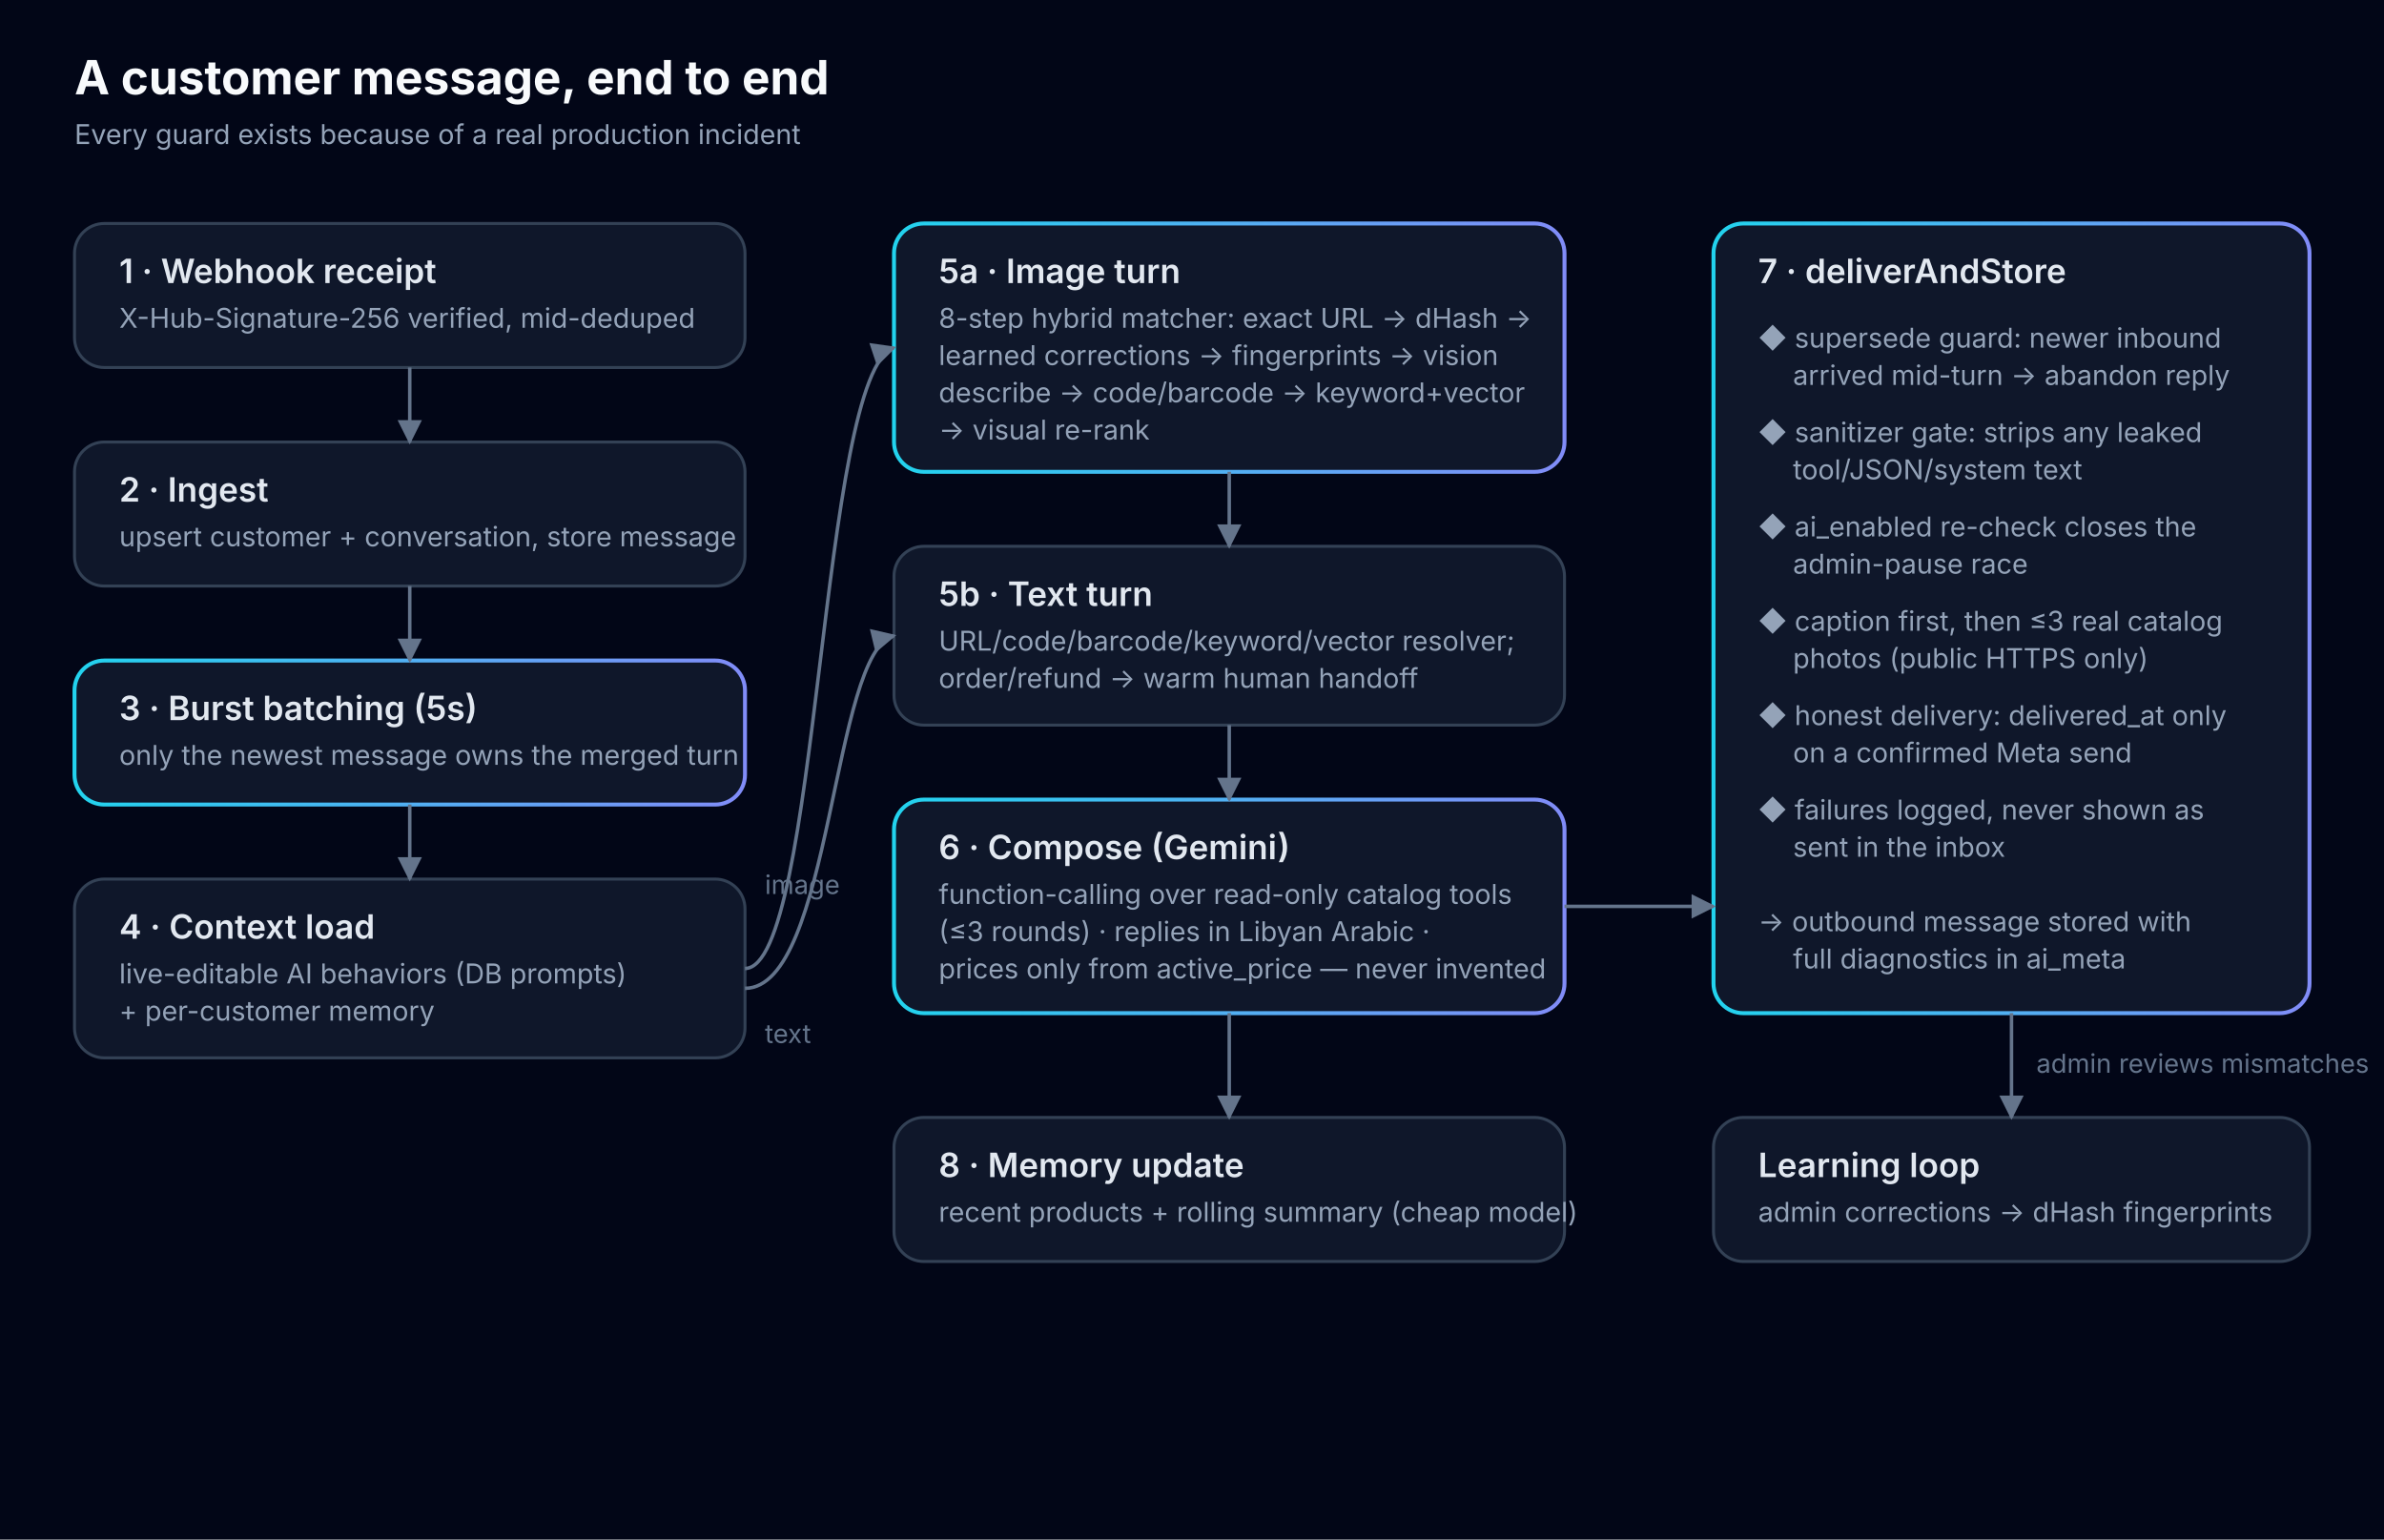
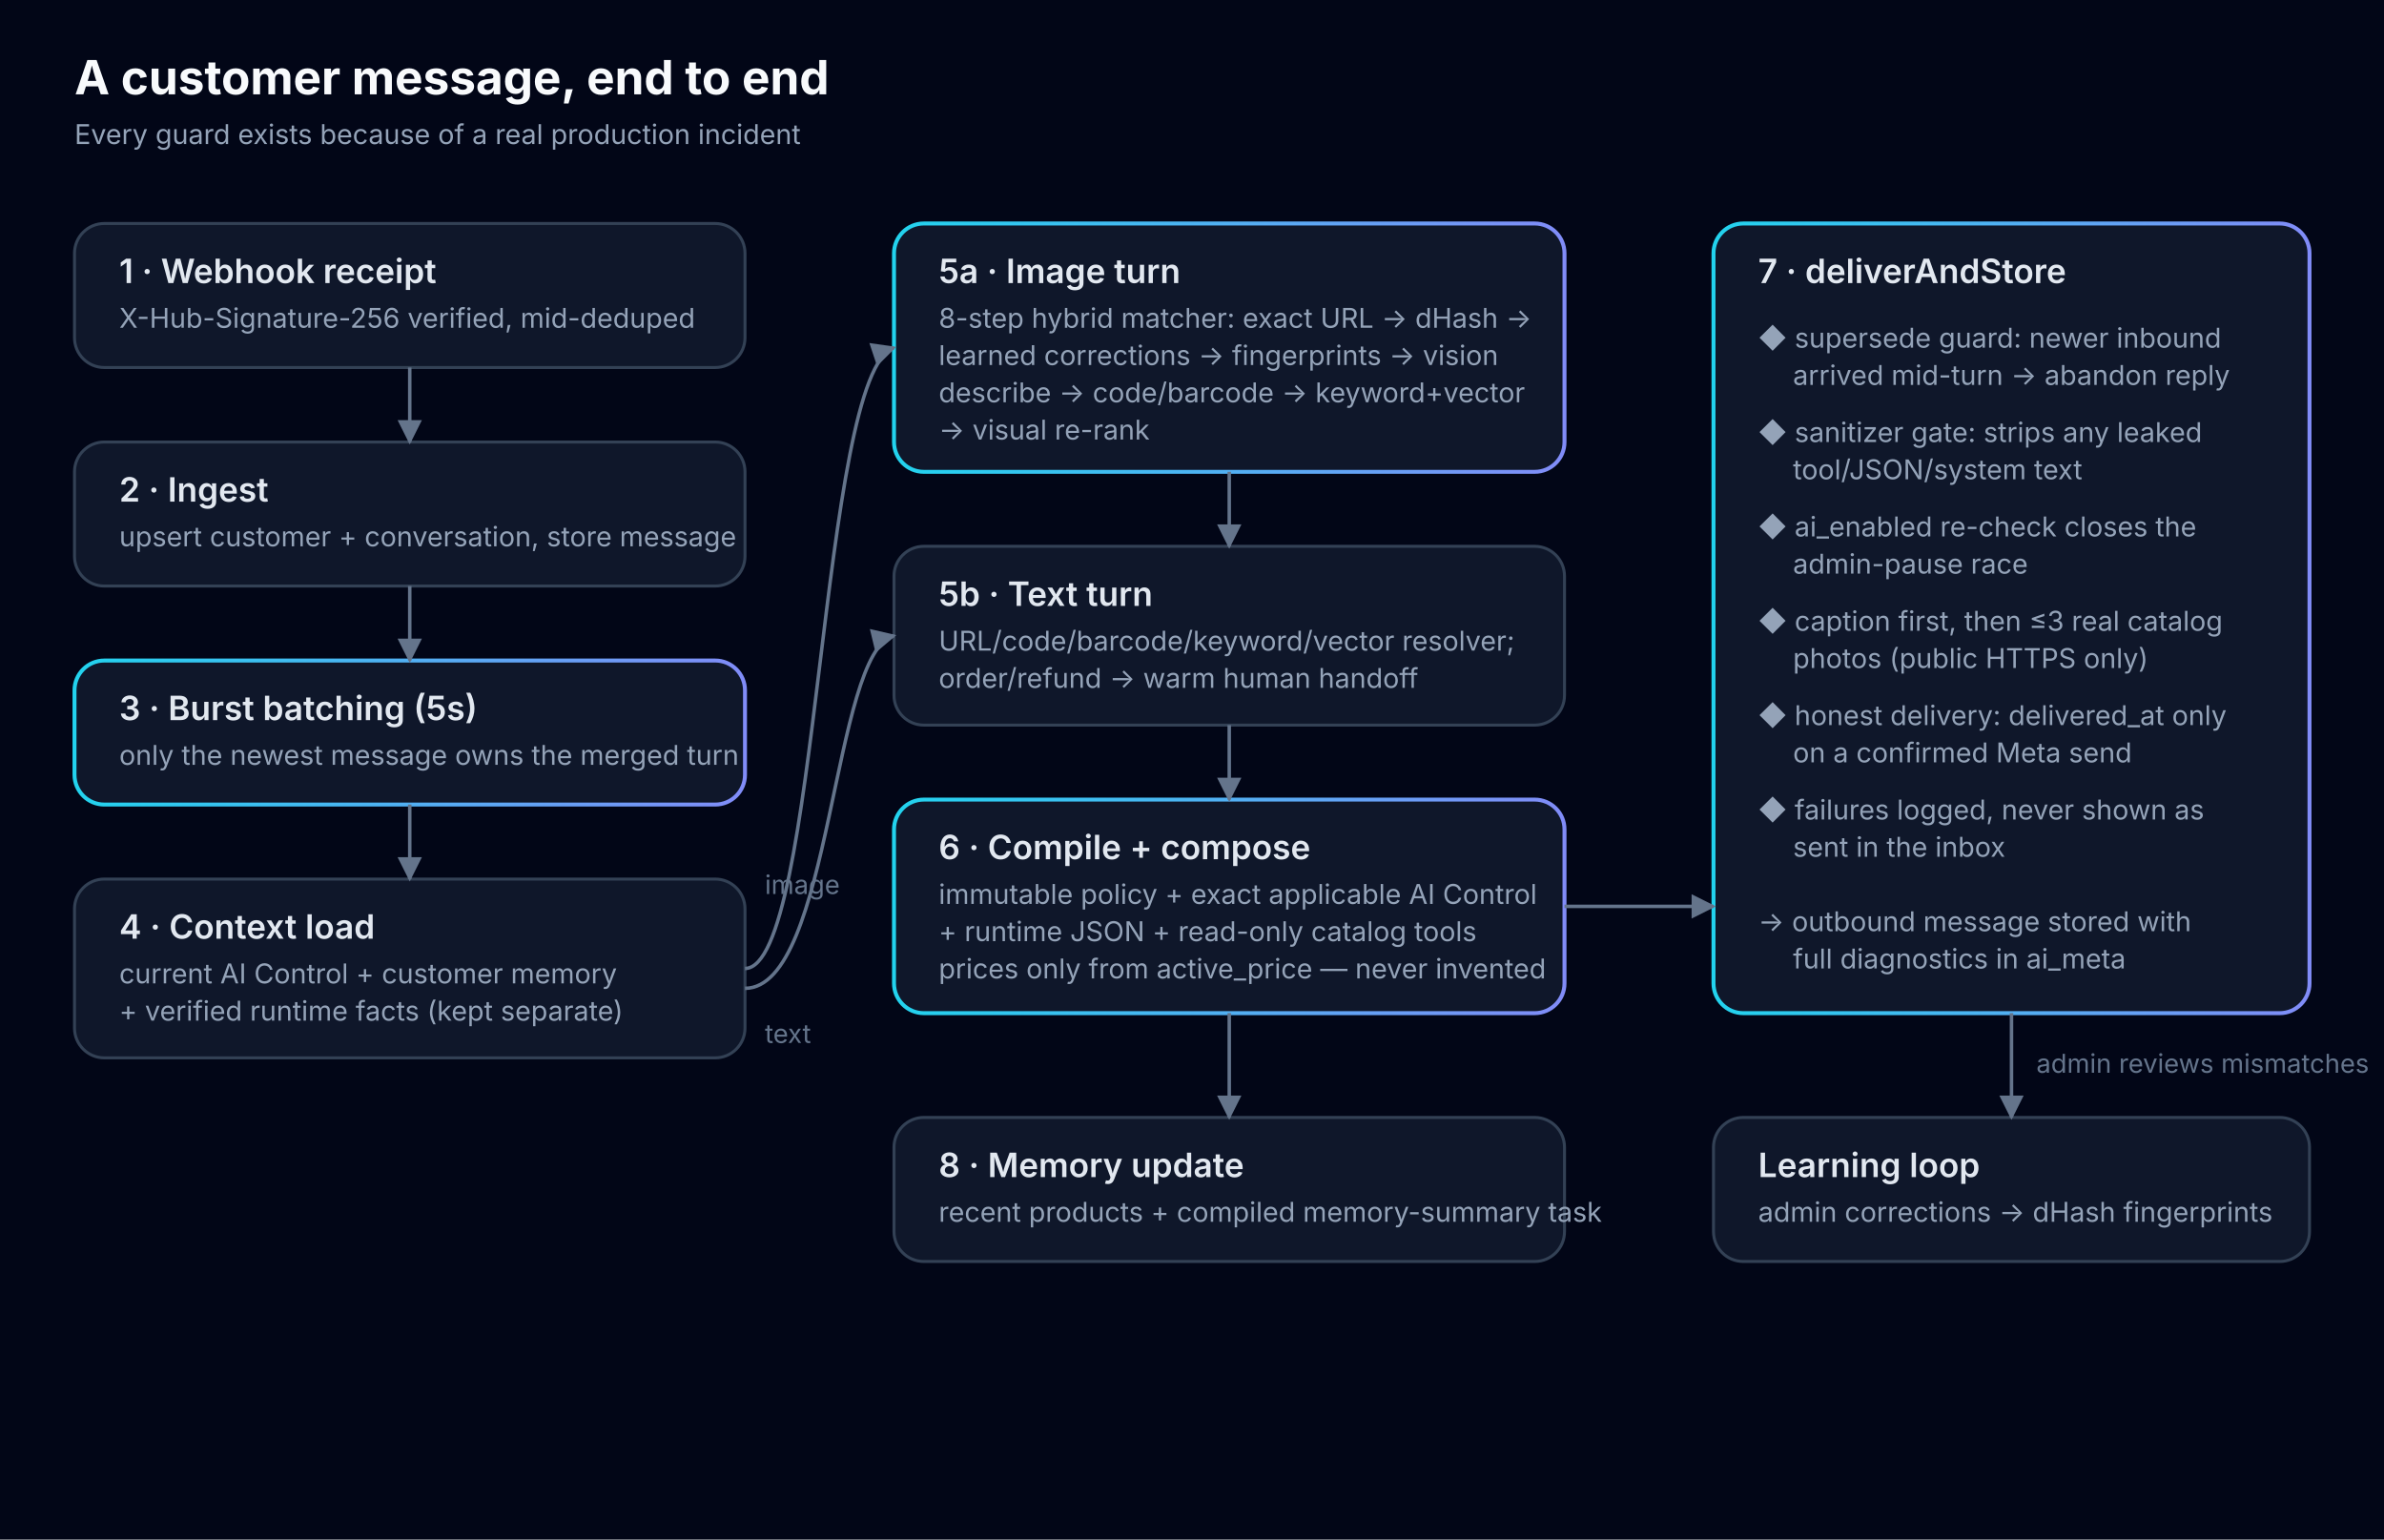
<svg xmlns="http://www.w3.org/2000/svg" viewBox="0 0 960 620" font-family="ui-sans-serif, system-ui, -apple-system, 'Segoe UI', sans-serif">
  <defs>
    <marker id="fa" viewBox="0 0 10 10" refX="9" refY="5" markerWidth="7" markerHeight="7" orient="auto-start-reverse">
      <path d="M0 0 L10 5 L0 10 z" fill="#64748b" />
    </marker>
    <linearGradient id="acc2" x1="0" y1="0" x2="1" y2="0">
      <stop offset="0" stop-color="#22d3ee" />
      <stop offset="1" stop-color="#818cf8" />
    </linearGradient>
  </defs>
  <style>
    .step { fill:#0f172a; stroke:#334155; stroke-width:1.2; }
    .hot { fill:#0f172a; stroke:url(#acc2); stroke-width:1.6; }
    .t { fill:#e2e8f0; font-size:13.5px; font-weight:600; }
    .s { fill:#94a3b8; font-size:11px; }
    .lbl { fill:#64748b; font-size:10.5px; }
    .e { stroke:#64748b; stroke-width:1.4; fill:none; marker-end:url(#fa); }
  </style>
  <rect width="960" height="620" fill="#020617" />
  <text x="30" y="38" fill="#f8fafc" font-size="19" font-weight="700">A customer message, end to end</text>
  <text x="30" y="58" class="s">Every guard exists because of a real production incident</text>
  <rect x="30" y="90" width="270" height="58" rx="12" class="step" />
  <text x="48" y="114" class="t">1 · Webhook receipt</text>
  <text x="48" y="132" class="s">X-Hub-Signature-256 verified, mid-deduped</text>
  <rect x="30" y="178" width="270" height="58" rx="12" class="step" />
  <text x="48" y="202" class="t">2 · Ingest</text>
  <text x="48" y="220" class="s">upsert customer + conversation, store message</text>
  <rect x="30" y="266" width="270" height="58" rx="12" class="hot" />
  <text x="48" y="290" class="t">3 · Burst batching (5s)</text>
  <text x="48" y="308" class="s">only the newest message owns the merged turn</text>
  <rect x="30" y="354" width="270" height="72" rx="12" class="step" />
  <text x="48" y="378" class="t">4 · Context load</text>
-   <text x="48" y="396" class="s">live-editable AI behaviors (DB prompts)</text>
-   <text x="48" y="411" class="s">+ per-customer memory</text>
+   <text x="48" y="396" class="s">current AI Control + customer memory</text>
+   <text x="48" y="411" class="s">+ verified runtime facts (kept separate)</text>
  <rect x="360" y="90" width="270" height="100" rx="12" class="hot" />
  <text x="378" y="114" class="t">5a · Image turn</text>
  <text x="378" y="132" class="s">8-step hybrid matcher: exact URL → dHash →</text>
  <text x="378" y="147" class="s">learned corrections → fingerprints → vision</text>
  <text x="378" y="162" class="s">describe → code/barcode → keyword+vector</text>
  <text x="378" y="177" class="s">→ visual re-rank</text>
  <rect x="360" y="220" width="270" height="72" rx="12" class="step" />
  <text x="378" y="244" class="t">5b · Text turn</text>
  <text x="378" y="262" class="s">URL/code/barcode/keyword/vector resolver;</text>
  <text x="378" y="277" class="s">order/refund → warm human handoff</text>
  <rect x="360" y="322" width="270" height="86" rx="12" class="hot" />
-   <text x="378" y="346" class="t">6 · Compose (Gemini)</text>
-   <text x="378" y="364" class="s">function-calling over read-only catalog tools</text>
-   <text x="378" y="379" class="s">(≤3 rounds) · replies in Libyan Arabic ·</text>
+   <text x="378" y="346" class="t">6 · Compile + compose</text>
+   <text x="378" y="364" class="s">immutable policy + exact applicable AI Control</text>
+   <text x="378" y="379" class="s">+ runtime JSON + read-only catalog tools</text>
  <text x="378" y="394" class="s">prices only from active_price — never invented</text>
  <rect x="690" y="90" width="240" height="318" rx="12" class="hot" />
  <text x="708" y="114" class="t">7 · deliverAndStore</text>
  <text x="708" y="140" class="s">◆ supersede guard: newer inbound</text>
  <text x="722" y="155" class="s">arrived mid-turn → abandon reply</text>
  <text x="708" y="178" class="s">◆ sanitizer gate: strips any leaked</text>
  <text x="722" y="193" class="s">tool/JSON/system text</text>
  <text x="708" y="216" class="s">◆ ai_enabled re-check closes the</text>
  <text x="722" y="231" class="s">admin-pause race</text>
  <text x="708" y="254" class="s">◆ caption first, then ≤3 real catalog</text>
  <text x="722" y="269" class="s">photos (public HTTPS only)</text>
  <text x="708" y="292" class="s">◆ honest delivery: delivered_at only</text>
  <text x="722" y="307" class="s">on a confirmed Meta send</text>
  <text x="708" y="330" class="s">◆ failures logged, never shown as</text>
  <text x="722" y="345" class="s">sent in the inbox</text>
  <text x="708" y="375" class="s">→ outbound message stored with</text>
  <text x="722" y="390" class="s">full diagnostics in ai_meta</text>
  <rect x="360" y="450" width="270" height="58" rx="12" class="step" />
  <text x="378" y="474" class="t">8 · Memory update</text>
-   <text x="378" y="492" class="s">recent products + rolling summary (cheap model)</text>
+   <text x="378" y="492" class="s">recent products + compiled memory-summary task</text>
  <rect x="690" y="450" width="240" height="58" rx="12" class="step" />
  <text x="708" y="474" class="t">Learning loop</text>
  <text x="708" y="492" class="s">admin corrections → dHash fingerprints</text>
  <path class="e" d="M165 148 L165 178" />
  <path class="e" d="M165 236 L165 266" />
  <path class="e" d="M165 324 L165 354" />
  <path class="e" d="M300 390 C 330 390, 330 150, 360 140" />
  <text x="308" y="360" class="lbl">image</text>
  <path class="e" d="M300 398 C 335 398, 335 262, 360 256" />
  <text x="308" y="420" class="lbl">text</text>
  <path class="e" d="M495 190 L495 220" />
  <path class="e" d="M495 292 L495 322" />
  <path class="e" d="M630 365 L690 365" />
  <path class="e" d="M495 408 L495 450" />
  <path class="e" d="M810 408 L810 450" />
  <text x="820" y="432" class="lbl">admin reviews mismatches</text>
</svg>
